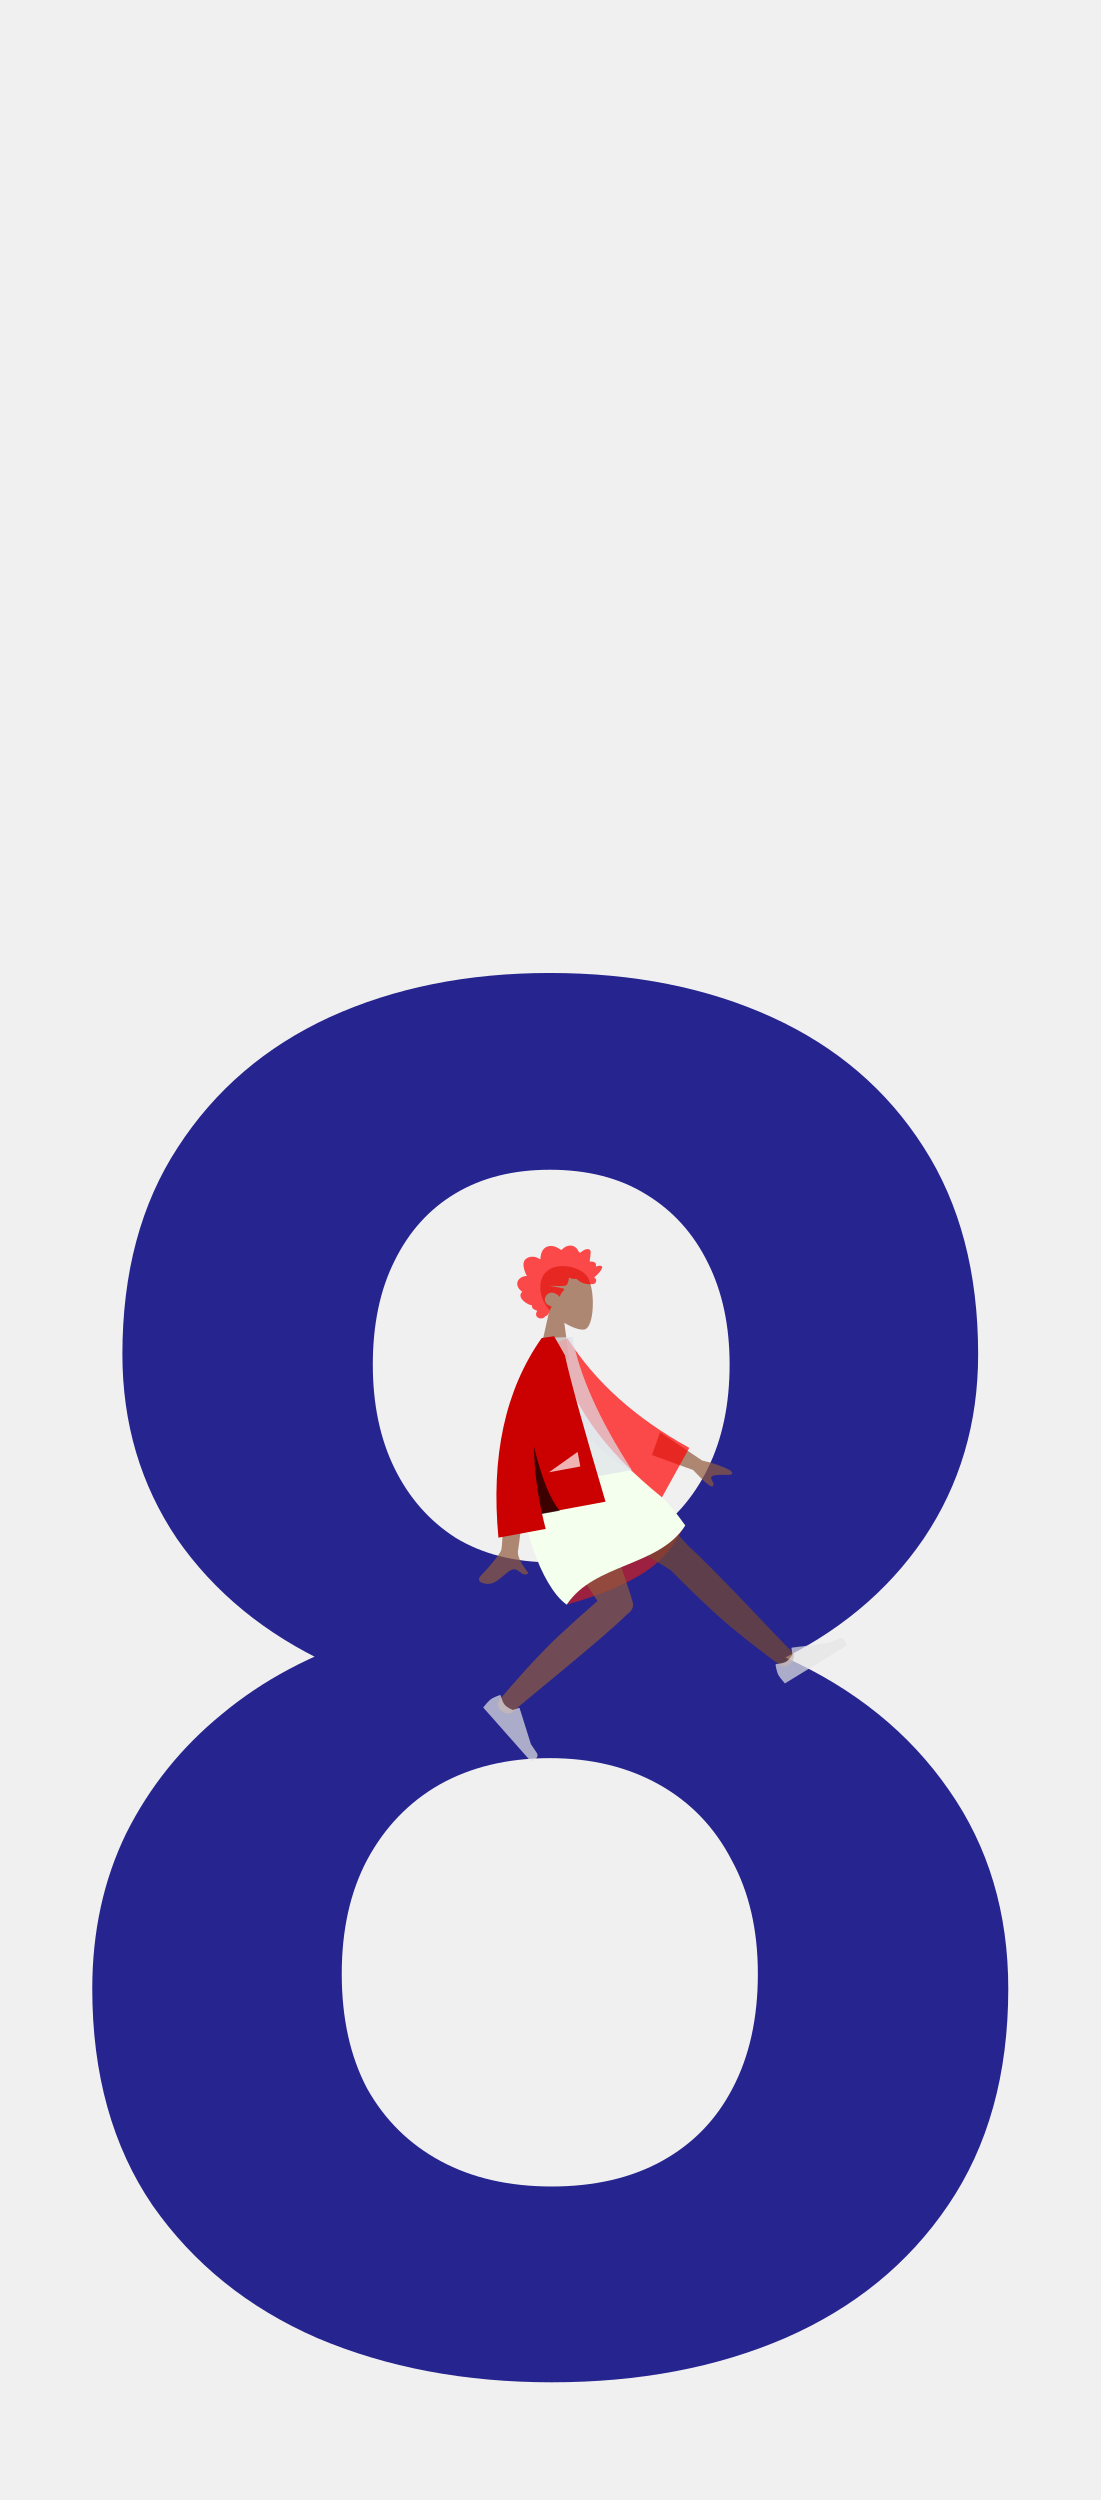
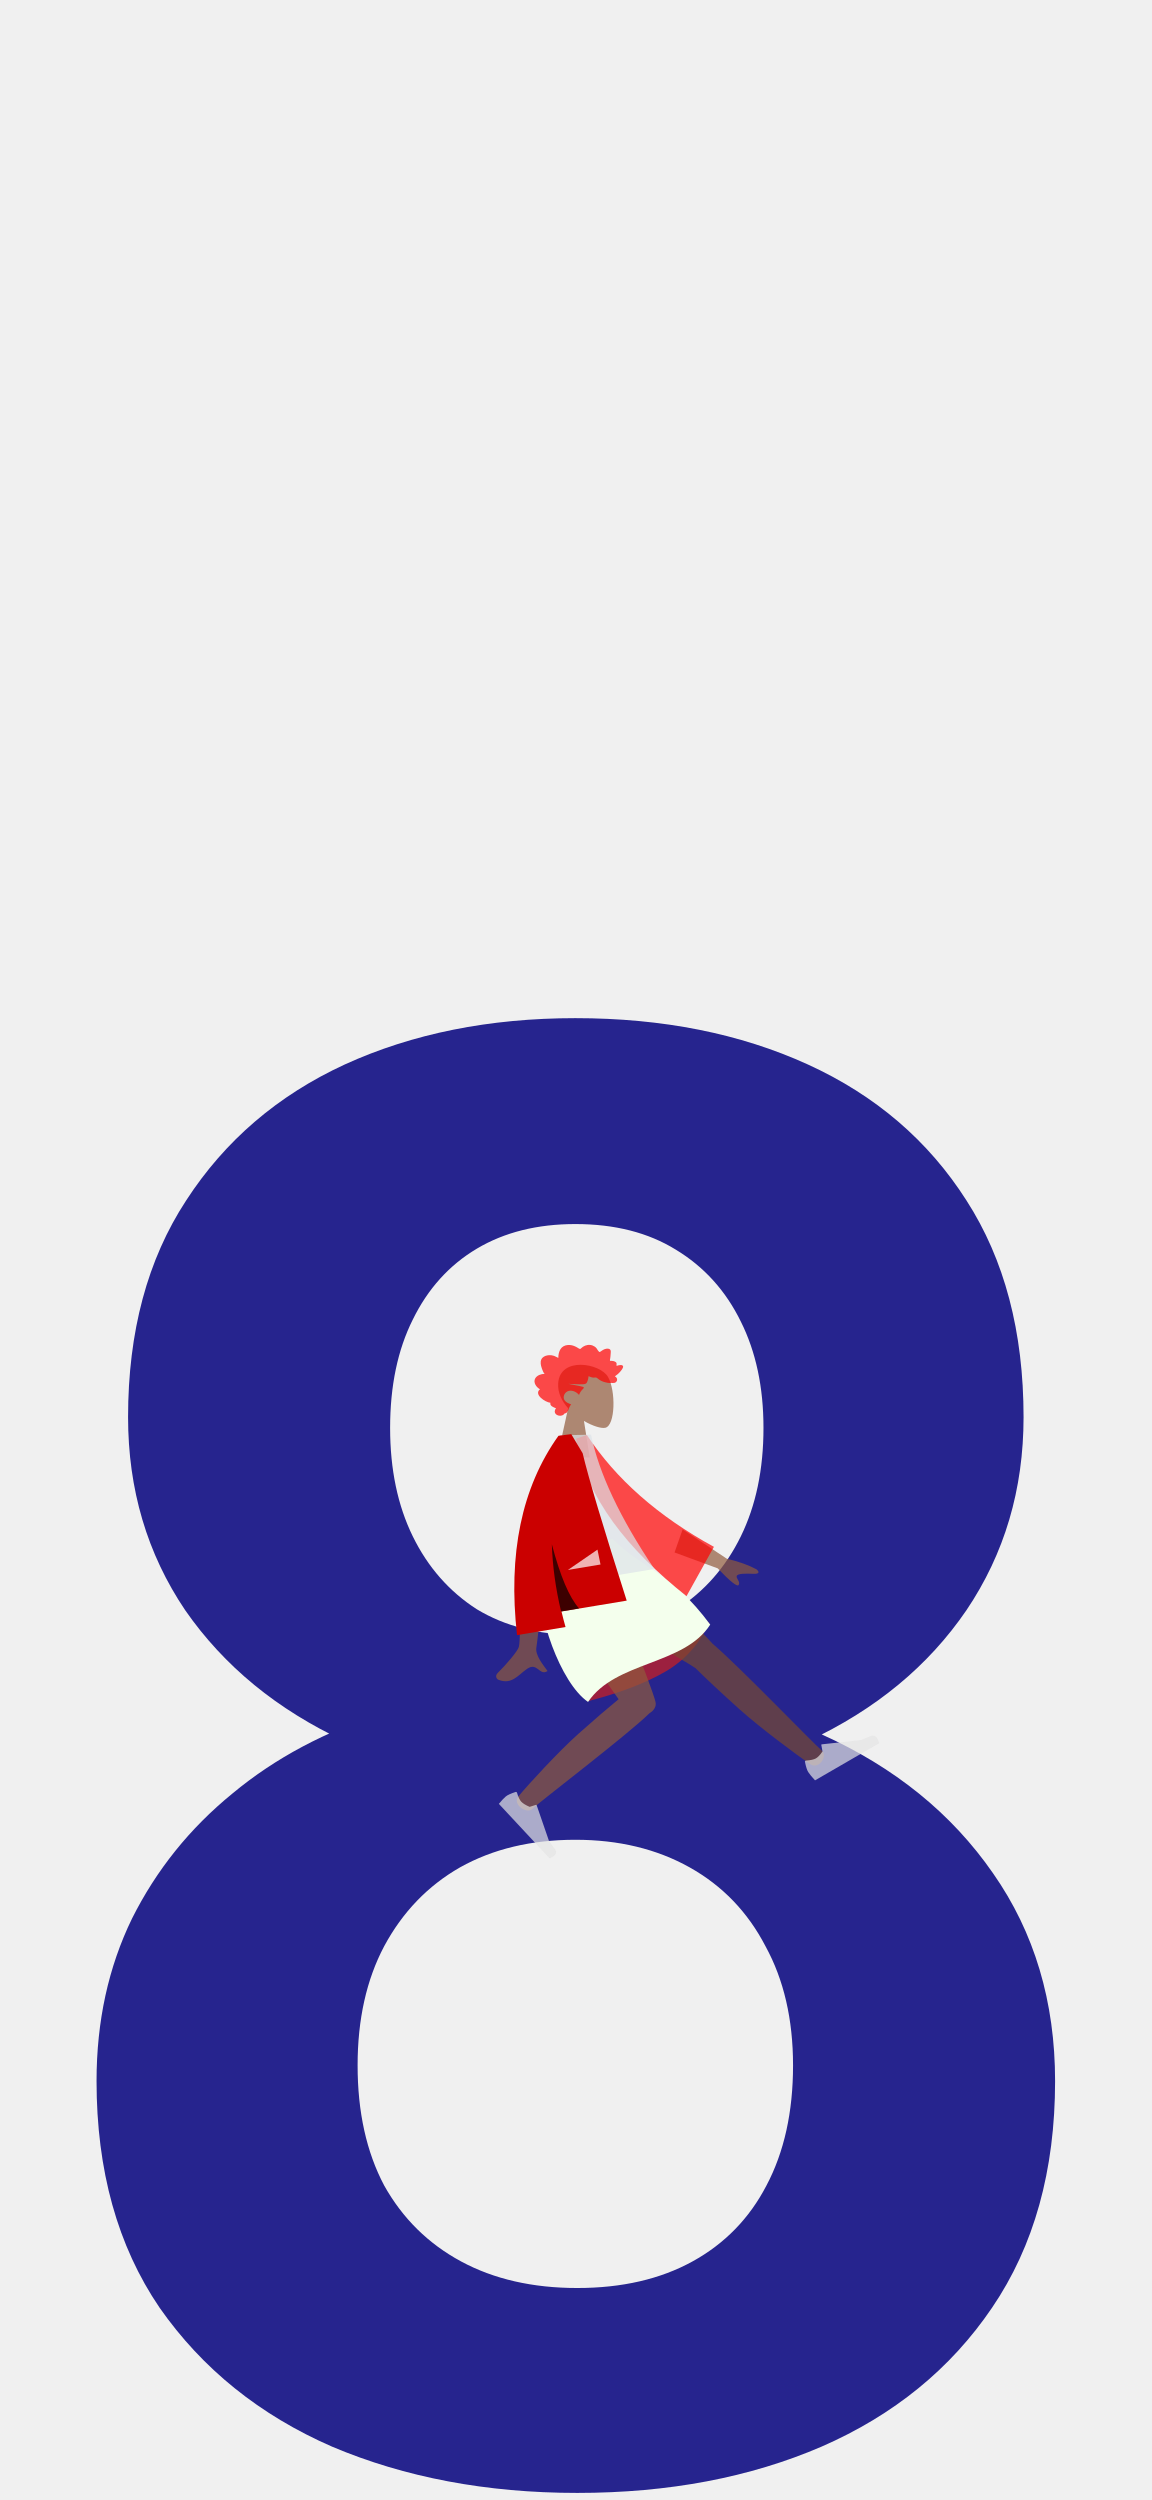
- <svg xmlns="http://www.w3.org/2000/svg" width="129" height="293" viewBox="0 0 129 293" fill="none">
+ <svg xmlns="http://www.w3.org/2000/svg" width="129" height="280" viewBox="0 0 129 280" fill="none">
  <path opacity="0.87" d="M118.17 233.086C118.17 243.09 115.816 251.549 111.109 258.464C106.474 265.304 100.112 270.49 92.02 274.021C84.003 277.478 74.882 279.207 64.657 279.207C54.506 279.207 45.348 277.478 37.183 274.021C29.092 270.49 22.656 265.304 17.875 258.464C13.167 251.549 10.813 243.09 10.813 233.086C10.813 226.392 12.137 220.324 14.785 214.881C17.507 209.437 21.258 204.767 26.039 200.868C30.821 196.896 36.484 193.88 43.031 191.82C49.578 189.687 56.713 188.621 64.436 188.621C74.734 188.621 83.929 190.496 92.02 194.248C100.185 197.926 106.585 203.112 111.219 209.805C115.853 216.425 118.17 224.186 118.17 233.086ZM88.821 231.321C88.821 226.172 87.791 221.722 85.731 217.97C83.745 214.145 80.913 211.203 77.235 209.143C73.557 207.084 69.291 206.054 64.436 206.054C59.508 206.054 55.205 207.084 51.527 209.143C47.923 211.203 45.091 214.145 43.031 217.97C41.045 221.722 40.052 226.172 40.052 231.321C40.052 236.543 41.045 241.03 43.031 244.782C45.091 248.46 47.959 251.292 51.637 253.278C55.315 255.264 59.655 256.257 64.657 256.257C69.659 256.257 73.962 255.264 77.566 253.278C81.171 251.292 83.929 248.46 85.841 244.782C87.828 241.03 88.821 236.543 88.821 231.321ZM114.639 158.72C114.639 166.811 112.506 174.02 108.24 180.346C103.973 186.598 98.052 191.489 90.476 195.02C82.973 198.551 74.367 200.316 64.657 200.316C54.947 200.316 46.268 198.551 38.618 195.02C31.041 191.489 25.083 186.598 20.743 180.346C16.477 174.02 14.344 166.811 14.344 158.72C14.344 149.157 16.514 141.066 20.854 134.446C25.193 127.752 31.115 122.676 38.618 119.219C46.194 115.762 54.8 114.033 64.436 114.033C74.219 114.033 82.899 115.762 90.476 119.219C98.052 122.676 103.973 127.752 108.24 134.446C112.506 141.066 114.639 149.157 114.639 158.72ZM85.51 159.933C85.51 155.373 84.665 151.401 82.973 148.017C81.281 144.56 78.854 141.875 75.691 139.962C72.601 138.05 68.85 137.094 64.436 137.094C60.17 137.094 56.492 138.013 53.403 139.852C50.313 141.691 47.923 144.339 46.231 147.796C44.539 151.18 43.693 155.226 43.693 159.933C43.693 164.567 44.539 168.613 46.231 172.07C47.923 175.528 50.313 178.249 53.403 180.235C56.566 182.148 60.317 183.104 64.657 183.104C68.997 183.104 72.712 182.148 75.801 180.235C78.89 178.249 81.281 175.528 82.973 172.07C84.665 168.613 85.51 164.567 85.51 159.933Z" fill="#080680" />
-   <path fill-rule="evenodd" clip-rule="evenodd" d="M64.395 153.552C63.709 152.733 63.248 151.732 63.337 150.616C63.593 147.399 68.071 148.146 68.929 149.778C69.786 151.41 69.645 155.53 68.515 155.811C68.064 155.922 67.109 155.63 66.139 155.035L66.711 159.365L63.098 159.333L64.395 153.552Z" fill="#915B3C" fill-opacity="0.7" />
-   <path fill-rule="evenodd" clip-rule="evenodd" d="M61.771 149.531C61.655 149.414 61.593 149.249 61.539 149.092C61.484 148.929 61.43 148.764 61.393 148.594C61.32 148.255 61.323 147.866 61.567 147.606C61.763 147.397 62.055 147.305 62.323 147.287C62.502 147.274 62.685 147.301 62.856 147.359C63.026 147.416 63.171 147.529 63.335 147.599C63.345 147.235 63.411 146.854 63.599 146.544C63.78 146.246 64.066 146.081 64.39 146.039C64.722 145.996 65.049 146.077 65.345 146.24C65.419 146.281 65.492 146.323 65.562 146.372C65.621 146.412 65.682 146.461 65.751 146.478C65.829 146.496 65.867 146.452 65.918 146.396C65.977 146.331 66.044 146.273 66.115 146.222C66.427 145.997 66.836 145.907 67.194 146.047C67.359 146.111 67.519 146.219 67.63 146.368C67.729 146.5 67.799 146.709 67.936 146.802C67.995 146.841 68.037 146.79 68.091 146.752C68.171 146.696 68.248 146.633 68.33 146.579C68.445 146.501 68.569 146.444 68.702 146.415C68.896 146.372 69.163 146.384 69.216 146.638C69.236 146.734 69.219 146.835 69.212 146.931C69.201 147.063 69.191 147.194 69.178 147.326C69.168 147.425 69.156 147.522 69.137 147.62C69.126 147.672 69.094 147.769 69.116 147.822C69.143 147.887 69.273 147.851 69.328 147.854C69.437 147.859 69.547 147.879 69.647 147.927C69.725 147.964 69.807 148.018 69.839 148.107C69.859 148.163 69.853 148.219 69.843 148.276C69.831 148.344 69.844 148.38 69.852 148.448C69.999 148.377 70.509 148.222 70.57 148.485C70.591 148.572 70.541 148.671 70.504 148.744C70.438 148.873 70.351 148.99 70.263 149.102C70.08 149.336 69.862 149.537 69.627 149.708C69.899 149.832 69.967 150.19 69.728 150.401C69.623 150.494 69.483 150.514 69.351 150.506C69.303 150.504 69.234 150.485 69.196 150.493C69.175 150.497 69.153 150.514 69.125 150.516C68.939 150.527 68.73 150.48 68.549 150.438C68.226 150.361 67.921 150.206 67.673 149.97C67.609 149.91 67.557 149.875 67.47 149.875C67.395 149.875 67.32 149.895 67.245 149.896C67.044 149.9 66.865 149.801 66.68 149.734C66.666 149.984 66.592 150.26 66.487 150.485C66.402 150.668 66.227 150.693 66.055 150.708C65.505 150.754 64.954 150.692 64.404 150.688C64.936 150.813 65.485 150.867 66.012 151.013C66.25 151.079 66.066 151.238 65.963 151.349C65.793 151.531 65.666 151.757 65.578 151.995C65.32 151.654 64.862 151.426 64.453 151.527C64.001 151.638 63.678 152.244 63.963 152.684C64.128 152.94 64.429 153.04 64.679 153.152C64.481 153.354 64.431 153.654 64.311 153.907C64.251 154.031 64.168 154.172 64.038 154.214C63.989 154.23 63.933 154.231 63.895 154.269C63.847 154.318 63.835 154.372 63.775 154.413C63.533 154.578 63.159 154.561 62.948 154.342C62.758 154.144 62.81 153.833 62.973 153.635C62.718 153.527 62.254 153.386 62.359 152.989C61.805 152.947 60.469 152.038 61.218 151.389C60.812 151.155 60.443 150.589 60.709 150.095C60.915 149.714 61.386 149.548 61.771 149.531Z" fill="#FF0000" fill-opacity="0.7" />
-   <path fill-rule="evenodd" clip-rule="evenodd" d="M66.477 188.049C70.082 187.025 73.001 185.83 75.234 184.463C77.467 183.096 79.135 181.163 80.238 178.666C76.685 179.626 73.934 180.703 71.986 181.897C70.037 183.09 68.2 185.141 66.477 188.049Z" fill="#CF1F1F" fill-opacity="0.7" />
-   <path fill-rule="evenodd" clip-rule="evenodd" d="M78.657 184.071C78.6 184.044 78.545 184.011 78.493 183.971C77.416 183.135 63.642 175.441 61.672 173.699L69.09 169.158C70.588 170.483 79.102 179.338 80.668 181.185C83.638 183.794 92.08 192.964 92.785 193.526C93.526 194.117 92.46 195.859 91.474 195.178C89.905 194.094 85.818 190.941 83.581 188.856C81.484 186.903 79.653 185.111 78.657 184.071Z" fill="#784931" fill-opacity="0.7" />
-   <path fill-rule="evenodd" clip-rule="evenodd" d="M73.466 189.22C70.92 191.825 60.744 199.947 60.12 200.625C59.478 201.324 57.815 200.139 58.563 199.203C59.755 197.714 63.189 193.858 65.425 191.772C67.224 190.095 68.891 188.604 70.028 187.633C67.755 184.163 62.069 175.977 61.266 173.949L67.83 169.931C68.6 171.876 73.864 186.284 74.169 187.862C74.296 188.414 73.965 188.895 73.466 189.22Z" fill="#915B3C" fill-opacity="0.7" />
-   <path fill-rule="evenodd" clip-rule="evenodd" d="M58.544 198.675C57.992 198.874 57.621 199.058 57.431 199.226C57.227 199.406 56.96 199.703 56.628 200.117C56.837 200.353 58.712 202.472 62.252 206.474C62.947 206.154 63.158 205.798 62.887 205.403C62.616 205.008 62.394 204.678 62.221 204.411L60.901 200.2C60.891 200.168 60.857 200.15 60.825 200.16C60.825 200.16 60.824 200.161 60.824 200.161L60.105 200.41C59.66 200.217 59.346 200.017 59.163 199.811C58.995 199.621 58.841 199.269 58.702 198.757C58.684 198.693 58.618 198.655 58.553 198.672C58.55 198.673 58.547 198.674 58.544 198.675Z" fill="#E4E4E4" fill-opacity="0.7" />
-   <path fill-rule="evenodd" clip-rule="evenodd" d="M90.9 195.16C91.001 195.738 91.117 196.135 91.249 196.352C91.392 196.584 91.638 196.899 91.988 197.297C92.257 197.133 94.67 195.655 99.229 192.864C99.035 192.125 98.72 191.854 98.284 192.053C97.848 192.251 97.484 192.413 97.191 192.537L92.812 193.104C92.779 193.109 92.755 193.139 92.76 193.172C92.76 193.173 92.76 193.173 92.76 193.174L92.881 193.924C92.613 194.33 92.362 194.604 92.127 194.748C91.91 194.881 91.537 194.972 91.008 195.019C90.942 195.025 90.893 195.084 90.899 195.151C90.899 195.154 90.9 195.157 90.9 195.16Z" fill="#E4E4E4" fill-opacity="0.7" />
-   <path fill-rule="evenodd" clip-rule="evenodd" d="M61.289 173.935C63.675 171.338 66.411 169.662 69.499 168.909C72.906 172.453 76.083 172.743 80.313 178.785C77.279 183.621 69.617 183.21 66.421 188.071C63.328 185.902 60.765 177.688 61.289 173.935Z" fill="#F4FFED" />
-   <path fill-rule="evenodd" clip-rule="evenodd" d="M77.357 167.867L82.292 171.173C83.604 171.467 84.707 171.855 85.6 172.339C85.814 172.517 86.079 172.886 85.223 172.858C84.368 172.829 83.466 172.838 83.362 173.134C83.256 173.43 83.787 173.755 83.567 174.158C83.419 174.427 82.642 173.803 81.234 172.287L76.413 170.528L77.357 167.867ZM58.907 171.879L61.993 171.32C61.226 177.824 60.802 181.278 60.72 181.682C60.535 182.592 61.496 183.748 61.933 184.384C61.01 185.021 60.809 183.332 59.648 184.158C58.589 184.913 57.888 186.053 56.397 185.475C56.213 185.404 55.962 185.054 56.343 184.675C57.291 183.728 58.614 182.135 58.746 181.666C58.926 181.028 58.98 177.765 58.907 171.879Z" fill="#915B3C" fill-opacity="0.7" />
-   <path fill-rule="evenodd" clip-rule="evenodd" d="M65.275 157.309L66.511 156.853C69.723 161.938 74.482 166.217 80.787 169.691L77.58 175.486C70.924 170.11 66.331 164.142 65.275 157.309Z" fill="#FF0000" fill-opacity="0.7" />
-   <path fill-rule="evenodd" clip-rule="evenodd" d="M62.679 174.385L74.043 172.28C70.226 166.363 67.903 161.166 67.075 156.689L63.553 156.813C61.661 161.647 61.887 167.125 62.679 174.385Z" fill="#DDE3E9" fill-opacity="0.7" />
-   <path fill-rule="evenodd" clip-rule="evenodd" d="M63.481 156.829C63.482 156.828 63.482 156.827 63.482 156.826L63.706 156.785C63.975 156.744 64.386 156.685 64.939 156.608L66.205 158.823C66.827 161.694 68.414 167.419 70.968 175.996L63.52 177.376C63.651 177.977 63.796 178.581 63.955 179.188L58.416 180.214C57.515 170.708 59.202 162.913 63.478 156.827L63.481 156.829Z" fill="#CB0000" />
-   <path fill-rule="evenodd" clip-rule="evenodd" d="M62.581 169.551C63.49 173.279 64.501 175.778 65.614 177.048L63.532 177.433C62.939 174.74 62.622 172.112 62.581 169.551Z" fill="black" fill-opacity="0.7" />
-   <path fill-rule="evenodd" clip-rule="evenodd" d="M64.34 172.55L67.698 170.161L68.013 171.87L64.34 172.55Z" fill="white" fill-opacity="0.7" />
+   <path fill-rule="evenodd" clip-rule="evenodd" d="M63.63 157.718C62.928 156.935 62.449 155.983 62.518 154.931C62.717 151.899 67.214 152.671 68.101 154.224C68.989 155.777 68.92 159.663 67.793 159.911C67.344 160.01 66.383 159.72 65.402 159.144L66.051 163.239L62.434 163.155L63.63 157.718Z" fill="#915B3C" fill-opacity="0.7" />
+   <path fill-rule="evenodd" clip-rule="evenodd" d="M60.999 153.869C60.881 153.758 60.816 153.603 60.759 153.455C60.701 153.302 60.644 153.147 60.604 152.988C60.526 152.67 60.522 152.306 60.761 152.066C60.953 151.874 61.243 151.792 61.512 151.779C61.691 151.771 61.874 151.798 62.046 151.855C62.217 151.911 62.365 152.019 62.53 152.087C62.533 151.746 62.593 151.391 62.775 151.105C62.951 150.829 63.234 150.679 63.557 150.645C63.889 150.61 64.218 150.69 64.517 150.847C64.592 150.886 64.666 150.927 64.737 150.974C64.796 151.012 64.858 151.059 64.928 151.075C65.005 151.094 65.043 151.053 65.093 151.002C65.151 150.942 65.217 150.889 65.287 150.842C65.596 150.637 66.003 150.558 66.364 150.695C66.53 150.757 66.692 150.861 66.806 151.001C66.907 151.126 66.981 151.323 67.12 151.412C67.179 151.449 67.22 151.402 67.273 151.368C67.353 151.316 67.429 151.259 67.51 151.209C67.623 151.139 67.746 151.087 67.879 151.062C68.072 151.024 68.34 151.04 68.397 151.278C68.419 151.368 68.404 151.463 68.398 151.552C68.39 151.675 68.382 151.798 68.371 151.92C68.363 152.014 68.353 152.103 68.335 152.195C68.325 152.243 68.295 152.334 68.318 152.383C68.346 152.445 68.475 152.413 68.531 152.417C68.64 152.423 68.75 152.444 68.851 152.49C68.93 152.525 69.013 152.577 69.046 152.661C69.067 152.713 69.062 152.766 69.053 152.819C69.042 152.882 69.056 152.916 69.065 152.98C69.211 152.916 69.718 152.778 69.784 153.025C69.806 153.107 69.759 153.199 69.722 153.267C69.659 153.386 69.575 153.494 69.488 153.598C69.309 153.813 69.094 153.998 68.862 154.154C69.136 154.274 69.211 154.61 68.976 154.804C68.872 154.889 68.732 154.905 68.6 154.897C68.552 154.893 68.483 154.875 68.445 154.881C68.424 154.885 68.403 154.901 68.374 154.902C68.189 154.91 67.978 154.863 67.796 154.82C67.472 154.744 67.164 154.594 66.912 154.37C66.847 154.312 66.794 154.279 66.707 154.278C66.632 154.277 66.557 154.294 66.482 154.294C66.282 154.294 66.1 154.199 65.914 154.134C65.905 154.368 65.835 154.624 65.734 154.833C65.652 155.003 65.478 155.024 65.306 155.035C64.756 155.07 64.204 155.003 63.654 154.991C64.188 155.116 64.739 155.175 65.268 155.32C65.507 155.385 65.326 155.531 65.225 155.633C65.059 155.8 64.936 156.009 64.851 156.231C64.587 155.908 64.125 155.688 63.718 155.776C63.267 155.873 62.955 156.435 63.247 156.851C63.417 157.092 63.72 157.191 63.972 157.299C63.778 157.484 63.733 157.765 63.617 157.999C63.559 158.114 63.479 158.244 63.349 158.282C63.301 158.296 63.244 158.296 63.207 158.332C63.16 158.376 63.149 158.426 63.089 158.464C62.851 158.614 62.476 158.593 62.261 158.385C62.067 158.197 62.114 157.907 62.273 157.725C62.017 157.619 61.55 157.48 61.648 157.111C61.093 157.063 59.74 156.193 60.478 155.598C60.068 155.373 59.688 154.838 59.946 154.38C60.145 154.028 60.613 153.879 60.999 153.869Z" fill="#FF0000" fill-opacity="0.7" />
+   <path fill-rule="evenodd" clip-rule="evenodd" d="M65.763 190.558C69.37 189.626 72.285 188.516 74.507 187.228C76.729 185.94 78.373 184.095 79.439 181.693C75.882 182.565 73.134 183.564 71.195 184.688C69.255 185.812 67.445 187.768 65.763 190.558Z" fill="#CF1F1F" fill-opacity="0.7" />
+   <path fill-rule="evenodd" clip-rule="evenodd" d="M77.886 186.822C77.83 186.796 77.775 186.764 77.723 186.725C76.643 185.913 62.893 178.377 60.915 176.689L68.169 172.493C69.673 173.777 78.244 182.331 79.825 184.112C82.806 186.64 91.311 195.493 92.018 196.038C92.761 196.612 91.737 198.25 90.75 197.587C89.18 196.531 85.085 193.468 82.837 191.451C80.73 189.56 78.889 187.827 77.886 186.822Z" fill="#784931" fill-opacity="0.7" />
+   <path fill-rule="evenodd" clip-rule="evenodd" d="M72.737 191.887C70.246 194.338 60.248 201.942 59.639 202.581C59.011 203.239 57.333 202.078 58.063 201.195C59.224 199.79 62.577 196.156 64.769 194.197C66.533 192.622 68.167 191.223 69.283 190.313C66.957 186.956 61.148 179.031 60.313 177.078L66.782 173.34C67.584 175.213 73.082 189.084 73.413 190.599C73.55 191.129 73.228 191.585 72.737 191.887Z" fill="#915B3C" fill-opacity="0.7" />
+   <path fill-rule="evenodd" clip-rule="evenodd" d="M57.743 200.7C57.2 200.88 56.837 201.047 56.651 201.203C56.453 201.37 56.193 201.646 55.872 202.032C56.083 202.258 57.977 204.293 61.554 208.136C62.236 207.846 62.439 207.512 62.164 207.134C61.888 206.757 61.662 206.44 61.486 206.185L60.105 202.181C60.094 202.151 60.06 202.133 60.029 202.142C60.028 202.142 60.028 202.143 60.027 202.143L59.32 202.367C58.875 202.177 58.561 201.983 58.377 201.785C58.206 201.602 58.048 201.267 57.901 200.78C57.882 200.719 57.816 200.682 57.752 200.698C57.749 200.698 57.746 200.699 57.743 200.7Z" fill="#E4E4E4" fill-opacity="0.7" />
+   <path fill-rule="evenodd" clip-rule="evenodd" d="M90.154 197.32C90.265 197.879 90.388 198.264 90.525 198.475C90.672 198.702 90.924 199.01 91.283 199.4C91.549 199.246 93.946 197.858 98.473 195.238C98.265 194.522 97.945 194.256 97.511 194.44C97.077 194.625 96.714 194.774 96.422 194.889L92.037 195.366C92.004 195.37 91.981 195.399 91.986 195.431C91.986 195.432 91.986 195.432 91.986 195.433L92.12 196.159C91.859 196.546 91.611 196.807 91.378 196.942C91.163 197.067 90.79 197.148 90.26 197.186C90.193 197.19 90.145 197.246 90.152 197.311C90.153 197.314 90.153 197.317 90.154 197.32Z" fill="#E4E4E4" fill-opacity="0.7" />
+   <path fill-rule="evenodd" clip-rule="evenodd" d="M60.499 177.006C62.831 174.559 65.529 173 68.594 172.33C72.051 175.778 75.223 176.106 79.545 181.958C76.605 186.537 68.962 186.017 65.862 190.617C62.741 188.491 60.043 180.588 60.499 177.006Z" fill="#F4FFED" />
+   <path fill-rule="evenodd" clip-rule="evenodd" d="M76.453 171.298L81.42 174.587C82.732 174.891 83.837 175.285 84.734 175.768C84.95 175.945 85.219 176.308 84.366 176.268C83.513 176.228 82.615 176.223 82.515 176.51C82.415 176.797 82.949 177.121 82.734 177.51C82.592 177.77 81.808 177.151 80.383 175.656L75.552 173.875L76.453 171.298ZM58.126 174.941L61.194 174.44C60.525 180.759 60.153 184.114 60.077 184.506C59.906 185.389 60.881 186.528 61.326 187.153C60.416 187.76 60.19 186.113 59.046 186.901C58.002 187.62 57.32 188.72 55.825 188.136C55.641 188.064 55.386 187.72 55.759 187.356C56.69 186.449 57.986 184.917 58.11 184.463C58.281 183.844 58.286 180.67 58.126 174.941Z" fill="#915B3C" fill-opacity="0.7" />
+   <path fill-rule="evenodd" clip-rule="evenodd" d="M64.522 161.136L65.731 160.716C68.965 165.645 73.707 169.822 79.959 173.247L76.889 178.769C70.264 173.511 65.659 167.714 64.522 161.136Z" fill="#FF0000" fill-opacity="0.7" />
+   <path fill-rule="evenodd" clip-rule="evenodd" d="M62.121 177.581L73.285 175.723C69.439 169.999 67.075 164.986 66.194 160.685L62.726 160.754C60.932 165.36 61.235 170.613 62.121 177.581Z" fill="#DDE3E9" fill-opacity="0.7" />
+   <path fill-rule="evenodd" clip-rule="evenodd" d="M62.549 160.814C62.549 160.813 62.55 160.813 62.55 160.812L62.769 160.775C63.034 160.74 63.437 160.69 63.979 160.623L65.256 162.762C65.909 165.519 67.554 171.022 70.19 179.27L62.885 180.486C63.023 181.063 63.174 181.644 63.339 182.227L57.907 183.132C56.883 174.019 58.429 166.579 62.546 160.812L62.549 160.814Z" fill="#CB0000" />
+   <path fill-rule="evenodd" clip-rule="evenodd" d="M61.807 172.957C62.742 176.524 63.759 178.92 64.857 180.146L62.842 180.485C62.229 177.908 61.884 175.399 61.807 172.957Z" fill="black" fill-opacity="0.7" />
+   <path fill-rule="evenodd" clip-rule="evenodd" d="M63.608 175.834L66.917 173.559L67.257 175.225L63.608 175.834Z" fill="white" fill-opacity="0.7" />
</svg>
